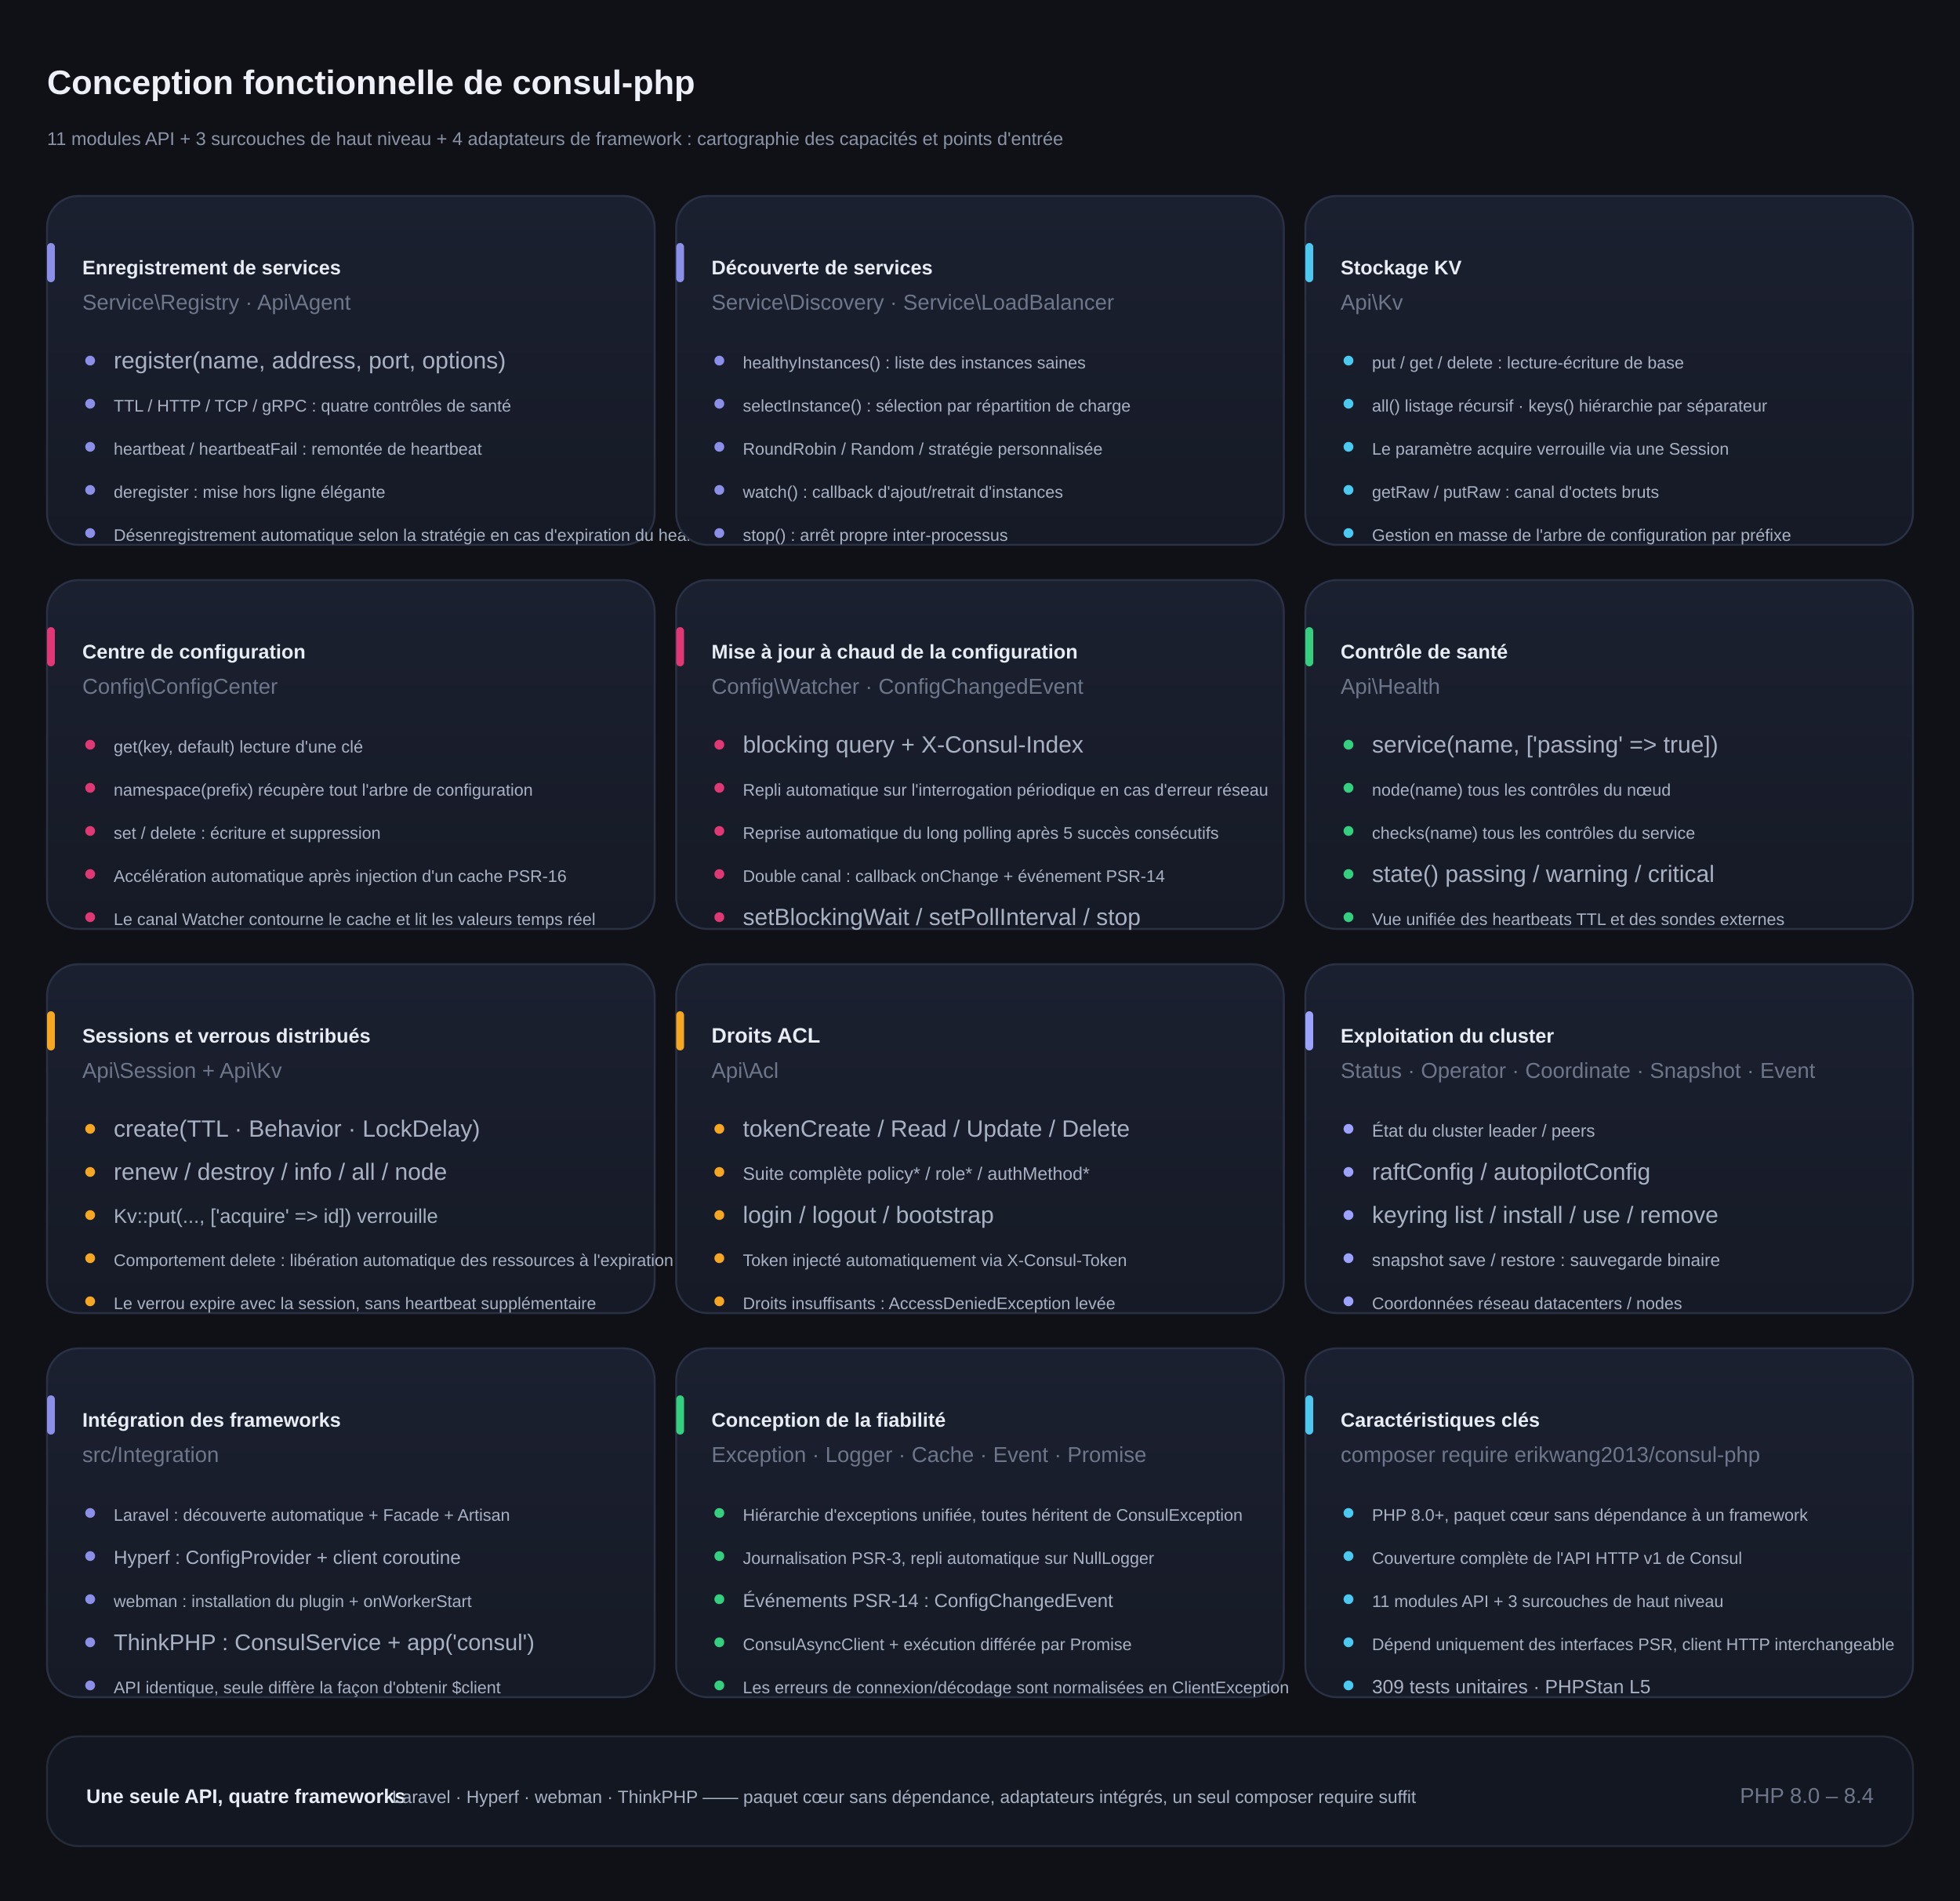
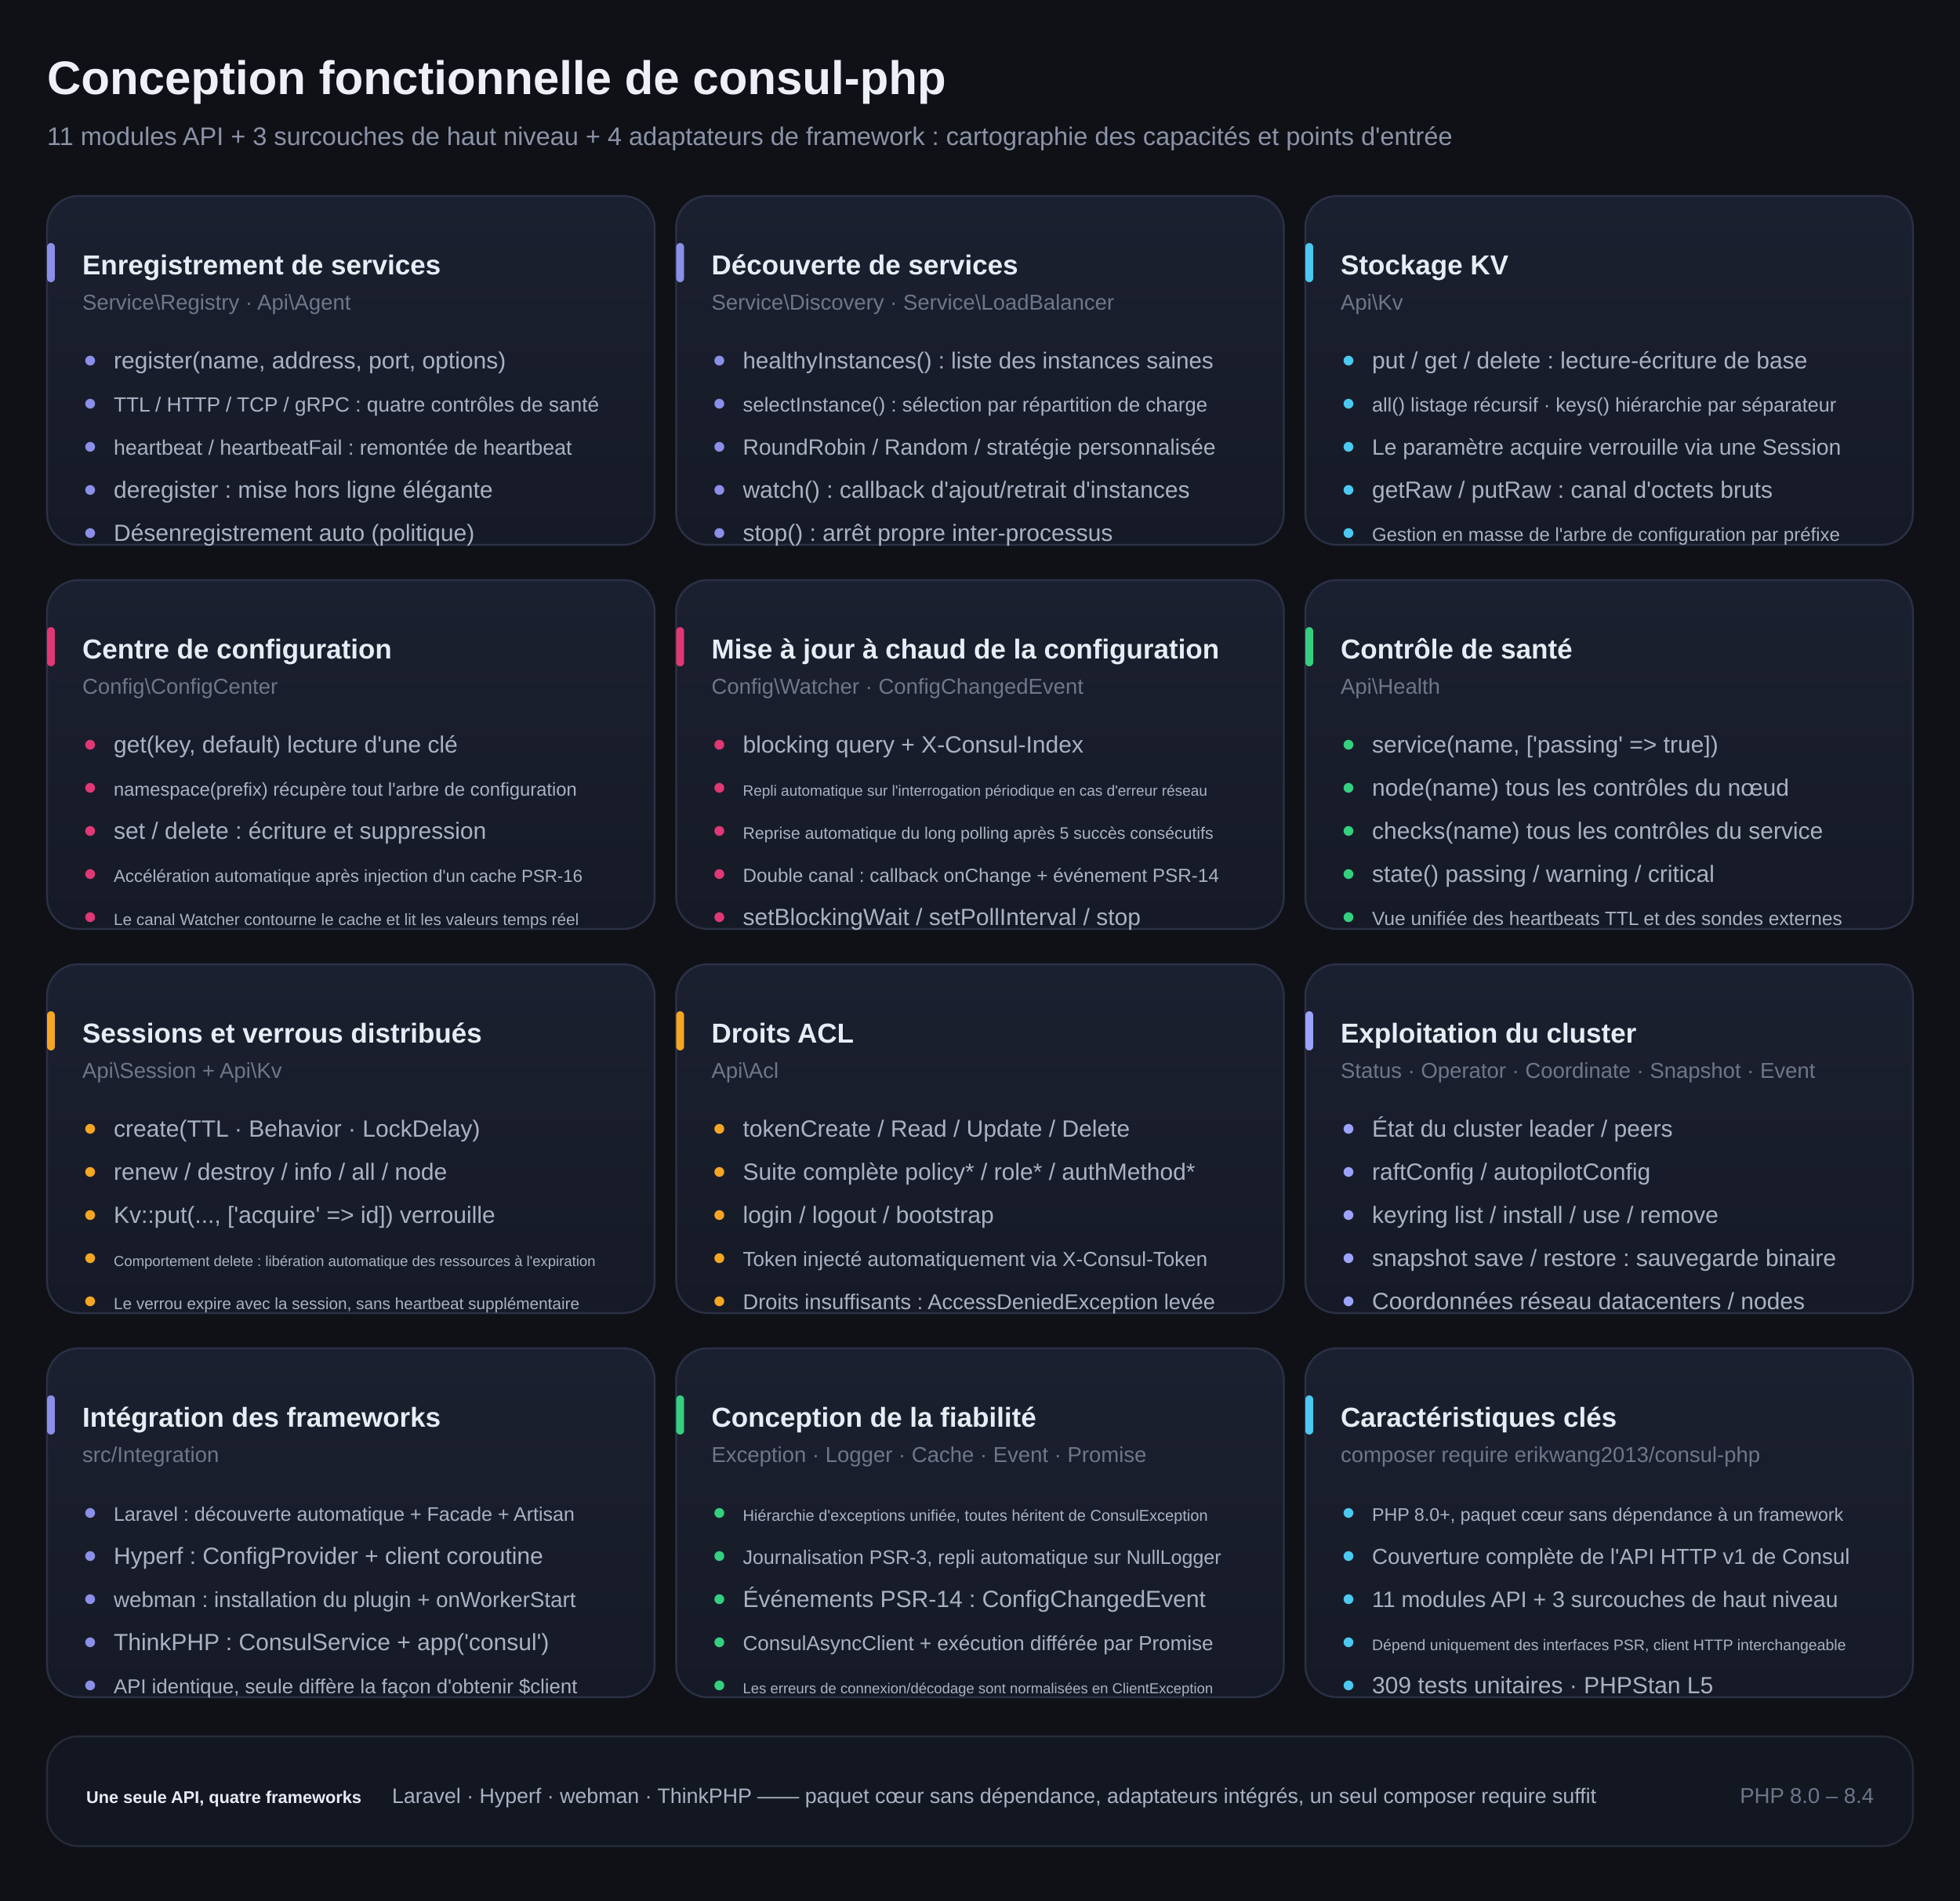
<svg xmlns="http://www.w3.org/2000/svg" width="1000" height="970" viewBox="0 0 1000 970" role="img" aria-label="Schéma de conception fonctionnelle de consul-php">
  <style>
    .t { font-family: -apple-system, BlinkMacSystemFont, "Segoe UI", "Helvetica Neue", Arial, "DejaVu Sans", "Noto Sans SC", "PingFang SC", "Microsoft YaHei", sans-serif; }
    .h1 { font-size: 24px; font-weight: 700; fill: #EDF0F7; }
    .sub { font-size: 13px; fill: #8B93A7; }
    .ct { font-size: 14px; font-weight: 600; fill: #E8ECF5; }
    .cl { font-size: 12px; fill: #A9B2C3; }
    .capi { font-size: 11px; fill: #6E768A; }
  </style>
  <defs>
    <linearGradient id="card" x1="0" y1="0" x2="0" y2="1">
      <stop offset="0" stop-color="#1B2030" />
      <stop offset="1" stop-color="#161A26" />
    </linearGradient>
  </defs>
  <rect width="1000" height="970" fill="#0F1117" />
  <g class="t">
-     <text class="h1" x="24" y="48" style="font-size:17.3px">Conception fonctionnelle de consul-php</text>
-     <text class="sub" x="24" y="74" style="font-size:9.4px">11 modules API + 3 surcouches de haut niveau + 4 adaptateurs de framework : cartographie des capacités et points d'entrée</text>
+     <text class="h1" x="24" y="48">Conception fonctionnelle de consul-php</text>
+     <text class="sub" x="24" y="74">11 modules API + 3 surcouches de haut niveau + 4 adaptateurs de framework : cartographie des capacités et points d'entrée</text>
    <rect x="24" y="100" width="310" height="178" rx="16" fill="url(#card)" stroke="#2B3145" />
    <rect x="24" y="124" width="4" height="20" rx="2" fill="#8B8FE8" />
-     <text class="ct" x="42" y="140" style="font-size:10.1px">Enregistrement de services</text>
+     <text class="ct" x="42" y="140">Enregistrement de services</text>
    <text class="capi" x="42" y="158">Service\Registry · Api\Agent</text>
    <circle cx="46" cy="184" r="2.5" fill="#8B8FE8" />
    <text class="cl" x="58" y="188">register(name, address, port, options)</text>
    <circle cx="46" cy="206" r="2.5" fill="#8B8FE8" />
-     <text class="cl" x="58" y="210" style="font-size:8.6px">TTL / HTTP / TCP / gRPC : quatre contrôles de santé</text>
+     <text class="cl" x="58" y="210" style="font-size:10.5px">TTL / HTTP / TCP / gRPC : quatre contrôles de santé</text>
    <circle cx="46" cy="228" r="2.5" fill="#8B8FE8" />
-     <text class="cl" x="58" y="232" style="font-size:8.6px">heartbeat / heartbeatFail : remontée de heartbeat</text>
+     <text class="cl" x="58" y="232" style="font-size:10.7px">heartbeat / heartbeatFail : remontée de heartbeat</text>
    <circle cx="46" cy="250" r="2.5" fill="#8B8FE8" />
-     <text class="cl" x="58" y="254" style="font-size:8.6px">deregister : mise hors ligne élégante</text>
+     <text class="cl" x="58" y="254">deregister : mise hors ligne élégante</text>
    <circle cx="46" cy="272" r="2.5" fill="#8B8FE8" />
-     <text class="cl" x="58" y="276" style="font-size:8.6px">Désenregistrement automatique selon la stratégie en cas d'expiration du heartbeat</text>
+     <text class="cl" x="58" y="276">Désenregistrement auto (politique)</text>
    <rect x="345" y="100" width="310" height="178" rx="16" fill="url(#card)" stroke="#2B3145" />
    <rect x="345" y="124" width="4" height="20" rx="2" fill="#8B8FE8" />
-     <text class="ct" x="363" y="140" style="font-size:10.1px">Découverte de services</text>
+     <text class="ct" x="363" y="140">Découverte de services</text>
    <text class="capi" x="363" y="158">Service\Discovery · Service\LoadBalancer</text>
    <circle cx="367" cy="184" r="2.5" fill="#8B8FE8" />
-     <text class="cl" x="379" y="188" style="font-size:8.6px">healthyInstances() : liste des instances saines</text>
+     <text class="cl" x="379" y="188" style="font-size:11.8px">healthyInstances() : liste des instances saines</text>
    <circle cx="367" cy="206" r="2.5" fill="#8B8FE8" />
-     <text class="cl" x="379" y="210" style="font-size:8.6px">selectInstance() : sélection par répartition de charge</text>
+     <text class="cl" x="379" y="210" style="font-size:10.3px">selectInstance() : sélection par répartition de charge</text>
    <circle cx="367" cy="228" r="2.5" fill="#8B8FE8" />
-     <text class="cl" x="379" y="232" style="font-size:8.6px">RoundRobin / Random / stratégie personnalisée</text>
+     <text class="cl" x="379" y="232" style="font-size:11.3px">RoundRobin / Random / stratégie personnalisée</text>
    <circle cx="367" cy="250" r="2.5" fill="#8B8FE8" />
-     <text class="cl" x="379" y="254" style="font-size:8.6px">watch() : callback d'ajout/retrait d'instances</text>
+     <text class="cl" x="379" y="254">watch() : callback d'ajout/retrait d'instances</text>
    <circle cx="367" cy="272" r="2.5" fill="#8B8FE8" />
-     <text class="cl" x="379" y="276" style="font-size:8.6px">stop() : arrêt propre inter-processus</text>
+     <text class="cl" x="379" y="276">stop() : arrêt propre inter-processus</text>
    <rect x="666" y="100" width="310" height="178" rx="16" fill="url(#card)" stroke="#2B3145" />
    <rect x="666" y="124" width="4" height="20" rx="2" fill="#4CC9F0" />
-     <text class="ct" x="684" y="140" style="font-size:10.1px">Stockage KV</text>
+     <text class="ct" x="684" y="140">Stockage KV</text>
    <text class="capi" x="684" y="158">Api\Kv</text>
    <circle cx="688" cy="184" r="2.5" fill="#4CC9F0" />
-     <text class="cl" x="700" y="188" style="font-size:8.6px">put / get / delete : lecture-écriture de base</text>
+     <text class="cl" x="700" y="188">put / get / delete : lecture-écriture de base</text>
    <circle cx="688" cy="206" r="2.5" fill="#4CC9F0" />
-     <text class="cl" x="700" y="210" style="font-size:8.6px">all() listage récursif · keys() hiérarchie par séparateur</text>
+     <text class="cl" x="700" y="210" style="font-size:10.1px">all() listage récursif · keys() hiérarchie par séparateur</text>
    <circle cx="688" cy="228" r="2.5" fill="#4CC9F0" />
-     <text class="cl" x="700" y="232" style="font-size:8.6px">Le paramètre acquire verrouille via une Session</text>
+     <text class="cl" x="700" y="232" style="font-size:11.3px">Le paramètre acquire verrouille via une Session</text>
    <circle cx="688" cy="250" r="2.5" fill="#4CC9F0" />
-     <text class="cl" x="700" y="254" style="font-size:8.6px">getRaw / putRaw : canal d'octets bruts</text>
+     <text class="cl" x="700" y="254">getRaw / putRaw : canal d'octets bruts</text>
    <circle cx="688" cy="272" r="2.5" fill="#4CC9F0" />
-     <text class="cl" x="700" y="276" style="font-size:8.6px">Gestion en masse de l'arbre de configuration par préfixe</text>
+     <text class="cl" x="700" y="276" style="font-size:9.6px">Gestion en masse de l'arbre de configuration par préfixe</text>
    <rect x="24" y="296" width="310" height="178" rx="16" fill="url(#card)" stroke="#2B3145" />
    <rect x="24" y="320" width="4" height="20" rx="2" fill="#E03875" />
-     <text class="ct" x="42" y="336" style="font-size:10.1px">Centre de configuration</text>
+     <text class="ct" x="42" y="336">Centre de configuration</text>
    <text class="capi" x="42" y="354">Config\ConfigCenter</text>
    <circle cx="46" cy="380" r="2.5" fill="#E03875" />
-     <text class="cl" x="58" y="384" style="font-size:8.7px">get(key, default) lecture d'une clé</text>
+     <text class="cl" x="58" y="384">get(key, default) lecture d'une clé</text>
    <circle cx="46" cy="402" r="2.5" fill="#E03875" />
-     <text class="cl" x="58" y="406" style="font-size:8.6px">namespace(prefix) récupère tout l'arbre de configuration</text>
+     <text class="cl" x="58" y="406" style="font-size:9.5px">namespace(prefix) récupère tout l'arbre de configuration</text>
    <circle cx="46" cy="424" r="2.5" fill="#E03875" />
-     <text class="cl" x="58" y="428" style="font-size:8.6px">set / delete : écriture et suppression</text>
+     <text class="cl" x="58" y="428">set / delete : écriture et suppression</text>
    <circle cx="46" cy="446" r="2.5" fill="#E03875" />
-     <text class="cl" x="58" y="450" style="font-size:8.6px">Accélération automatique après injection d'un cache PSR-16</text>
+     <text class="cl" x="58" y="450" style="font-size:8.9px">Accélération automatique après injection d'un cache PSR-16</text>
    <circle cx="46" cy="468" r="2.5" fill="#E03875" />
-     <text class="cl" x="58" y="472" style="font-size:8.6px">Le canal Watcher contourne le cache et lit les valeurs temps réel</text>
+     <text class="cl" x="58" y="472" style="font-size:8.3px">Le canal Watcher contourne le cache et lit les valeurs temps réel</text>
    <rect x="345" y="296" width="310" height="178" rx="16" fill="url(#card)" stroke="#2B3145" />
    <rect x="345" y="320" width="4" height="20" rx="2" fill="#E03875" />
-     <text class="ct" x="363" y="336" style="font-size:10.1px">Mise à jour à chaud de la configuration</text>
+     <text class="ct" x="363" y="336">Mise à jour à chaud de la configuration</text>
    <text class="capi" x="363" y="354">Config\Watcher · ConfigChangedEvent</text>
    <circle cx="367" cy="380" r="2.5" fill="#E03875" />
    <text class="cl" x="379" y="384">blocking query + X-Consul-Index</text>
    <circle cx="367" cy="402" r="2.5" fill="#E03875" />
-     <text class="cl" x="379" y="406" style="font-size:8.6px">Repli automatique sur l'interrogation périodique en cas d'erreur réseau</text>
+     <text class="cl" x="379" y="406" style="font-size:7.6px">Repli automatique sur l'interrogation périodique en cas d'erreur réseau</text>
    <circle cx="367" cy="424" r="2.5" fill="#E03875" />
-     <text class="cl" x="379" y="428" style="font-size:8.6px">Reprise automatique du long polling après 5 succès consécutifs</text>
+     <text class="cl" x="379" y="428" style="font-size:8.5px">Reprise automatique du long polling après 5 succès consécutifs</text>
    <circle cx="367" cy="446" r="2.5" fill="#E03875" />
-     <text class="cl" x="379" y="450" style="font-size:8.6px">Double canal : callback onChange + événement PSR-14</text>
+     <text class="cl" x="379" y="450" style="font-size:9.7px">Double canal : callback onChange + événement PSR-14</text>
    <circle cx="367" cy="468" r="2.5" fill="#E03875" />
    <text class="cl" x="379" y="472">setBlockingWait / setPollInterval / stop</text>
    <rect x="666" y="296" width="310" height="178" rx="16" fill="url(#card)" stroke="#2B3145" />
    <rect x="666" y="320" width="4" height="20" rx="2" fill="#35D07F" />
-     <text class="ct" x="684" y="336" style="font-size:10.1px">Contrôle de santé</text>
+     <text class="ct" x="684" y="336">Contrôle de santé</text>
    <text class="capi" x="684" y="354">Api\Health</text>
    <circle cx="688" cy="380" r="2.5" fill="#35D07F" />
    <text class="cl" x="700" y="384">service(name, ['passing' =&gt; true])</text>
    <circle cx="688" cy="402" r="2.5" fill="#35D07F" />
-     <text class="cl" x="700" y="406" style="font-size:8.6px">node(name) tous les contrôles du nœud</text>
+     <text class="cl" x="700" y="406">node(name) tous les contrôles du nœud</text>
    <circle cx="688" cy="424" r="2.5" fill="#35D07F" />
-     <text class="cl" x="700" y="428" style="font-size:8.6px">checks(name) tous les contrôles du service</text>
+     <text class="cl" x="700" y="428">checks(name) tous les contrôles du service</text>
    <circle cx="688" cy="446" r="2.5" fill="#35D07F" />
    <text class="cl" x="700" y="450">state() passing / warning / critical</text>
    <circle cx="688" cy="468" r="2.5" fill="#35D07F" />
-     <text class="cl" x="700" y="472" style="font-size:8.6px">Vue unifiée des heartbeats TTL et des sondes externes</text>
+     <text class="cl" x="700" y="472" style="font-size:9.8px">Vue unifiée des heartbeats TTL et des sondes externes</text>
    <rect x="24" y="492" width="310" height="178" rx="16" fill="url(#card)" stroke="#2B3145" />
    <rect x="24" y="516" width="4" height="20" rx="2" fill="#F5A623" />
-     <text class="ct" x="42" y="532" style="font-size:10.1px">Sessions et verrous distribués</text>
+     <text class="ct" x="42" y="532">Sessions et verrous distribués</text>
    <text class="capi" x="42" y="550">Api\Session + Api\Kv</text>
    <circle cx="46" cy="576" r="2.5" fill="#F5A623" />
    <text class="cl" x="58" y="580">create(TTL · Behavior · LockDelay)</text>
    <circle cx="46" cy="598" r="2.5" fill="#F5A623" />
    <text class="cl" x="58" y="602">renew / destroy / info / all / node</text>
    <circle cx="46" cy="620" r="2.5" fill="#F5A623" />
-     <text class="cl" x="58" y="624" style="font-size:10.2px">Kv::put(..., ['acquire' =&gt; id]) verrouille</text>
+     <text class="cl" x="58" y="624">Kv::put(..., ['acquire' =&gt; id]) verrouille</text>
    <circle cx="46" cy="642" r="2.5" fill="#F5A623" />
-     <text class="cl" x="58" y="646" style="font-size:8.6px">Comportement delete : libération automatique des ressources à l'expiration</text>
+     <text class="cl" x="58" y="646" style="font-size:7.4px">Comportement delete : libération automatique des ressources à l'expiration</text>
    <circle cx="46" cy="664" r="2.5" fill="#F5A623" />
-     <text class="cl" x="58" y="668" style="font-size:8.6px">Le verrou expire avec la session, sans heartbeat supplémentaire</text>
+     <text class="cl" x="58" y="668" style="font-size:8.3px">Le verrou expire avec la session, sans heartbeat supplémentaire</text>
    <rect x="345" y="492" width="310" height="178" rx="16" fill="url(#card)" stroke="#2B3145" />
    <rect x="345" y="516" width="4" height="20" rx="2" fill="#F5A623" />
-     <text class="ct" x="363" y="532" style="font-size:10.7px">Droits ACL</text>
+     <text class="ct" x="363" y="532">Droits ACL</text>
    <text class="capi" x="363" y="550">Api\Acl</text>
    <circle cx="367" cy="576" r="2.5" fill="#F5A623" />
    <text class="cl" x="379" y="580">tokenCreate / Read / Update / Delete</text>
    <circle cx="367" cy="598" r="2.5" fill="#F5A623" />
-     <text class="cl" x="379" y="602" style="font-size:9.2px">Suite complète policy* / role* / authMethod*</text>
+     <text class="cl" x="379" y="602">Suite complète policy* / role* / authMethod*</text>
    <circle cx="367" cy="620" r="2.5" fill="#F5A623" />
    <text class="cl" x="379" y="624">login / logout / bootstrap</text>
    <circle cx="367" cy="642" r="2.5" fill="#F5A623" />
-     <text class="cl" x="379" y="646" style="font-size:8.6px">Token injecté automatiquement via X-Consul-Token</text>
+     <text class="cl" x="379" y="646" style="font-size:10.4px">Token injecté automatiquement via X-Consul-Token</text>
    <circle cx="367" cy="664" r="2.5" fill="#F5A623" />
-     <text class="cl" x="379" y="668" style="font-size:8.6px">Droits insuffisants : AccessDeniedException levée</text>
+     <text class="cl" x="379" y="668" style="font-size:10.9px">Droits insuffisants : AccessDeniedException levée</text>
    <rect x="666" y="492" width="310" height="178" rx="16" fill="url(#card)" stroke="#2B3145" />
    <rect x="666" y="516" width="4" height="20" rx="2" fill="#9BA3FF" />
-     <text class="ct" x="684" y="532" style="font-size:10.1px">Exploitation du cluster</text>
+     <text class="ct" x="684" y="532">Exploitation du cluster</text>
    <text class="capi" x="684" y="550">Status · Operator · Coordinate · Snapshot · Event</text>
    <circle cx="688" cy="576" r="2.5" fill="#9BA3FF" />
-     <text class="cl" x="700" y="580" style="font-size:8.9px">État du cluster leader / peers</text>
+     <text class="cl" x="700" y="580">État du cluster leader / peers</text>
    <circle cx="688" cy="598" r="2.5" fill="#9BA3FF" />
    <text class="cl" x="700" y="602">raftConfig / autopilotConfig</text>
    <circle cx="688" cy="620" r="2.5" fill="#9BA3FF" />
    <text class="cl" x="700" y="624">keyring list / install / use / remove</text>
    <circle cx="688" cy="642" r="2.5" fill="#9BA3FF" />
-     <text class="cl" x="700" y="646" style="font-size:9px">snapshot save / restore : sauvegarde binaire</text>
+     <text class="cl" x="700" y="646">snapshot save / restore : sauvegarde binaire</text>
    <circle cx="688" cy="664" r="2.5" fill="#9BA3FF" />
-     <text class="cl" x="700" y="668" style="font-size:8.6px">Coordonnées réseau datacenters / nodes</text>
+     <text class="cl" x="700" y="668">Coordonnées réseau datacenters / nodes</text>
    <rect x="24" y="688" width="310" height="178" rx="16" fill="url(#card)" stroke="#2B3145" />
    <rect x="24" y="712" width="4" height="20" rx="2" fill="#8B8FE8" />
-     <text class="ct" x="42" y="728" style="font-size:10.1px">Intégration des frameworks</text>
+     <text class="ct" x="42" y="728">Intégration des frameworks</text>
    <text class="capi" x="42" y="746">src/Integration</text>
    <circle cx="46" cy="772" r="2.5" fill="#8B8FE8" />
-     <text class="cl" x="58" y="776" style="font-size:8.6px">Laravel : découverte automatique + Facade + Artisan</text>
+     <text class="cl" x="58" y="776" style="font-size:10px">Laravel : découverte automatique + Facade + Artisan</text>
    <circle cx="46" cy="794" r="2.5" fill="#8B8FE8" />
-     <text class="cl" x="58" y="798" style="font-size:9.7px">Hyperf : ConfigProvider + client coroutine</text>
+     <text class="cl" x="58" y="798">Hyperf : ConfigProvider + client coroutine</text>
    <circle cx="46" cy="816" r="2.5" fill="#8B8FE8" />
-     <text class="cl" x="58" y="820" style="font-size:8.6px">webman : installation du plugin + onWorkerStart</text>
+     <text class="cl" x="58" y="820" style="font-size:11.1px">webman : installation du plugin + onWorkerStart</text>
    <circle cx="46" cy="838" r="2.5" fill="#8B8FE8" />
-     <text class="cl" x="58" y="842" style="font-size:11.6px">ThinkPHP : ConsulService + app('consul')</text>
+     <text class="cl" x="58" y="842">ThinkPHP : ConsulService + app('consul')</text>
    <circle cx="46" cy="860" r="2.5" fill="#8B8FE8" />
-     <text class="cl" x="58" y="864" style="font-size:8.6px">API identique, seule diffère la façon d'obtenir $client</text>
+     <text class="cl" x="58" y="864" style="font-size:10.3px">API identique, seule diffère la façon d'obtenir $client</text>
    <rect x="345" y="688" width="310" height="178" rx="16" fill="url(#card)" stroke="#2B3145" />
    <rect x="345" y="712" width="4" height="20" rx="2" fill="#35D07F" />
-     <text class="ct" x="363" y="728" style="font-size:10.1px">Conception de la fiabilité</text>
+     <text class="ct" x="363" y="728">Conception de la fiabilité</text>
    <text class="capi" x="363" y="746">Exception · Logger · Cache · Event · Promise</text>
    <circle cx="367" cy="772" r="2.5" fill="#35D07F" />
-     <text class="cl" x="379" y="776" style="font-size:8.6px">Hiérarchie d'exceptions unifiée, toutes héritent de ConsulException</text>
+     <text class="cl" x="379" y="776" style="font-size:8px">Hiérarchie d'exceptions unifiée, toutes héritent de ConsulException</text>
    <circle cx="367" cy="794" r="2.5" fill="#35D07F" />
-     <text class="cl" x="379" y="798" style="font-size:8.6px">Journalisation PSR-3, repli automatique sur NullLogger</text>
+     <text class="cl" x="379" y="798" style="font-size:10px">Journalisation PSR-3, repli automatique sur NullLogger</text>
    <circle cx="367" cy="816" r="2.5" fill="#35D07F" />
-     <text class="cl" x="379" y="820" style="font-size:9.6px">Événements PSR-14 : ConfigChangedEvent</text>
+     <text class="cl" x="379" y="820">Événements PSR-14 : ConfigChangedEvent</text>
    <circle cx="367" cy="838" r="2.5" fill="#35D07F" />
-     <text class="cl" x="379" y="842" style="font-size:8.6px">ConsulAsyncClient + exécution différée par Promise</text>
+     <text class="cl" x="379" y="842" style="font-size:10.4px">ConsulAsyncClient + exécution différée par Promise</text>
    <circle cx="367" cy="860" r="2.5" fill="#35D07F" />
-     <text class="cl" x="379" y="864" style="font-size:8.6px">Les erreurs de connexion/décodage sont normalisées en ClientException</text>
+     <text class="cl" x="379" y="864" style="font-size:7.4px">Les erreurs de connexion/décodage sont normalisées en ClientException</text>
    <rect x="666" y="688" width="310" height="178" rx="16" fill="url(#card)" stroke="#2B3145" />
    <rect x="666" y="712" width="4" height="20" rx="2" fill="#4CC9F0" />
-     <text class="ct" x="684" y="728" style="font-size:10.1px">Caractéristiques clés</text>
+     <text class="ct" x="684" y="728">Caractéristiques clés</text>
    <text class="capi" x="684" y="746">composer require erikwang2013/consul-php</text>
    <circle cx="688" cy="772" r="2.5" fill="#4CC9F0" />
-     <text class="cl" x="700" y="776" style="font-size:8.6px">PHP 8.0+, paquet cœur sans dépendance à un framework</text>
+     <text class="cl" x="700" y="776" style="font-size:9.3px">PHP 8.0+, paquet cœur sans dépendance à un framework</text>
    <circle cx="688" cy="794" r="2.5" fill="#4CC9F0" />
-     <text class="cl" x="700" y="798" style="font-size:8.6px">Couverture complète de l'API HTTP v1 de Consul</text>
+     <text class="cl" x="700" y="798" style="font-size:11.1px">Couverture complète de l'API HTTP v1 de Consul</text>
    <circle cx="688" cy="816" r="2.5" fill="#4CC9F0" />
-     <text class="cl" x="700" y="820" style="font-size:8.6px">11 modules API + 3 surcouches de haut niveau</text>
+     <text class="cl" x="700" y="820" style="font-size:11.4px">11 modules API + 3 surcouches de haut niveau</text>
    <circle cx="688" cy="838" r="2.5" fill="#4CC9F0" />
-     <text class="cl" x="700" y="842" style="font-size:8.6px">Dépend uniquement des interfaces PSR, client HTTP interchangeable</text>
+     <text class="cl" x="700" y="842" style="font-size:7.8px">Dépend uniquement des interfaces PSR, client HTTP interchangeable</text>
    <circle cx="688" cy="860" r="2.5" fill="#4CC9F0" />
-     <text class="cl" x="700" y="864" style="font-size:9.8px">309 tests unitaires · PHPStan L5</text>
+     <text class="cl" x="700" y="864">309 tests unitaires · PHPStan L5</text>
    <rect x="24" y="886" width="952" height="56" rx="16" fill="#131722" stroke="#262B3A" />
-     <text class="ct" x="44" y="920" style="font-size:10.1px">Une seule API, quatre frameworks</text>
-     <text class="cl" x="200" y="920" style="font-size:9.1px">Laravel · Hyperf · webman · ThinkPHP —— paquet cœur sans dépendance, adaptateurs intégrés, un seul composer require suffit</text>
+     <text class="ct" x="44" y="920" style="font-size:8.7px">Une seule API, quatre frameworks</text>
+     <text class="cl" x="200" y="920" style="font-size:10.7px">Laravel · Hyperf · webman · ThinkPHP —— paquet cœur sans dépendance, adaptateurs intégrés, un seul composer require suffit</text>
    <text class="capi" x="956" y="920" text-anchor="end">PHP 8.0 – 8.4</text>
  </g>
</svg>
